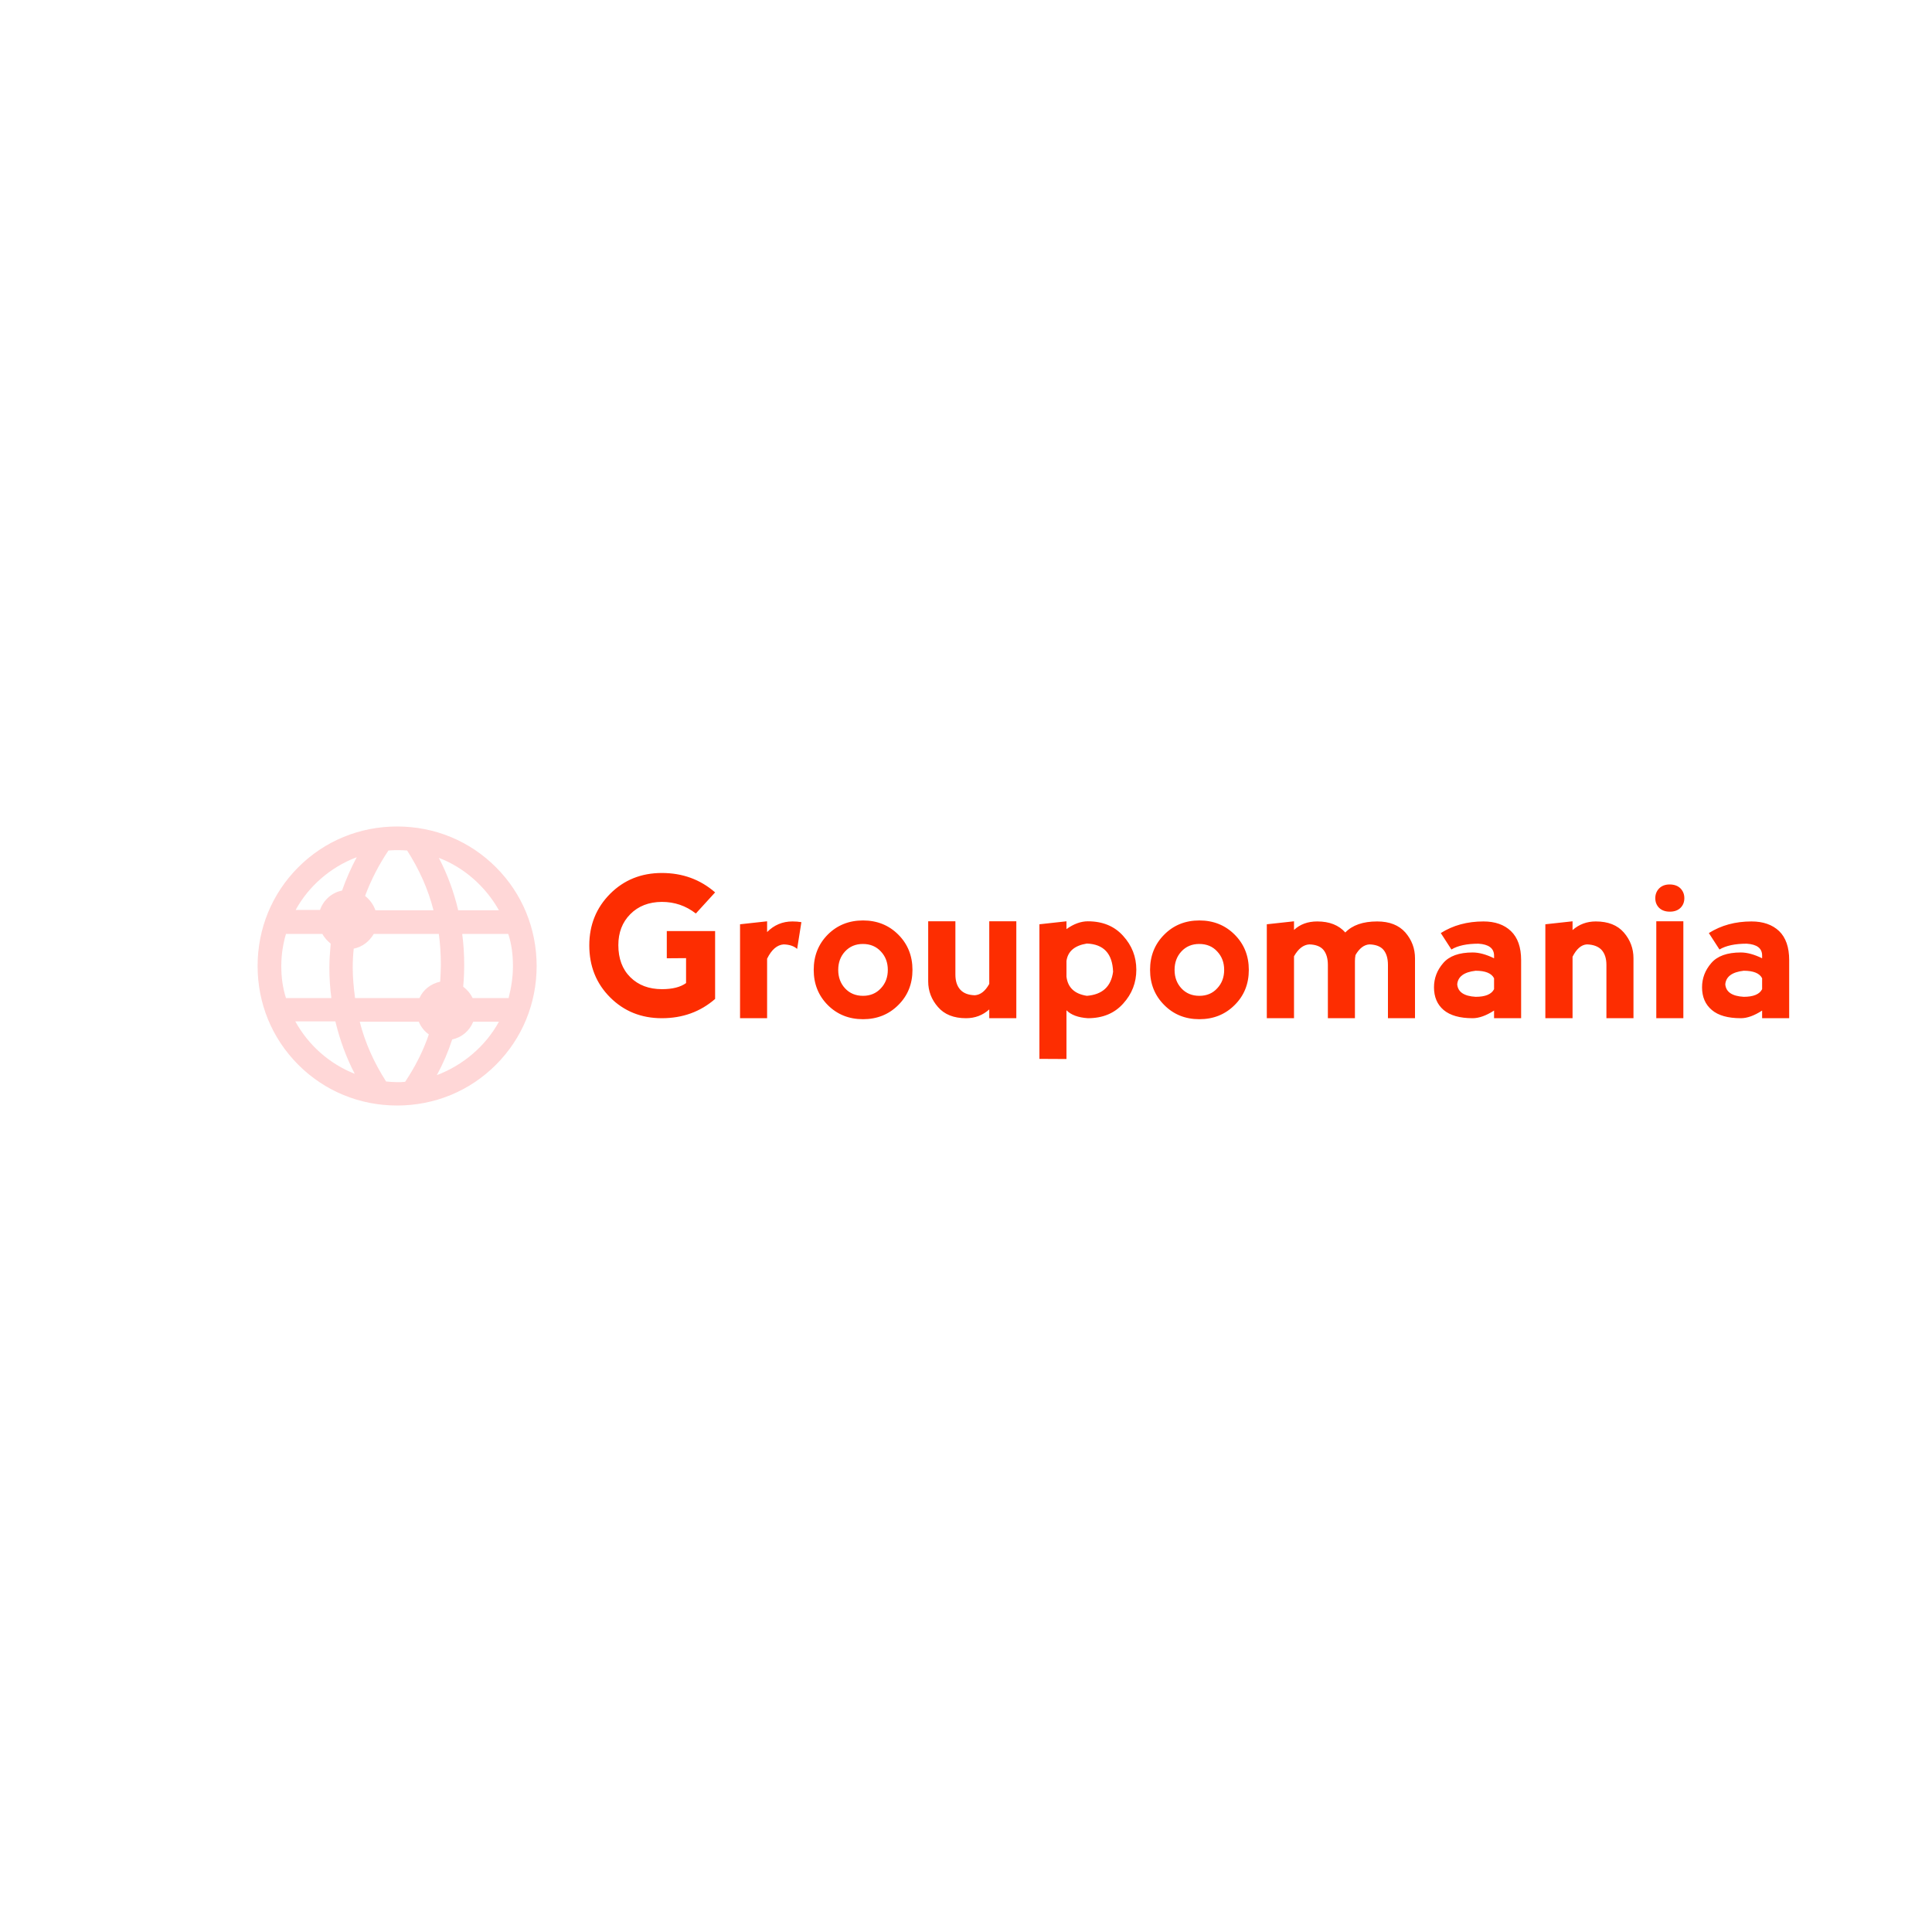
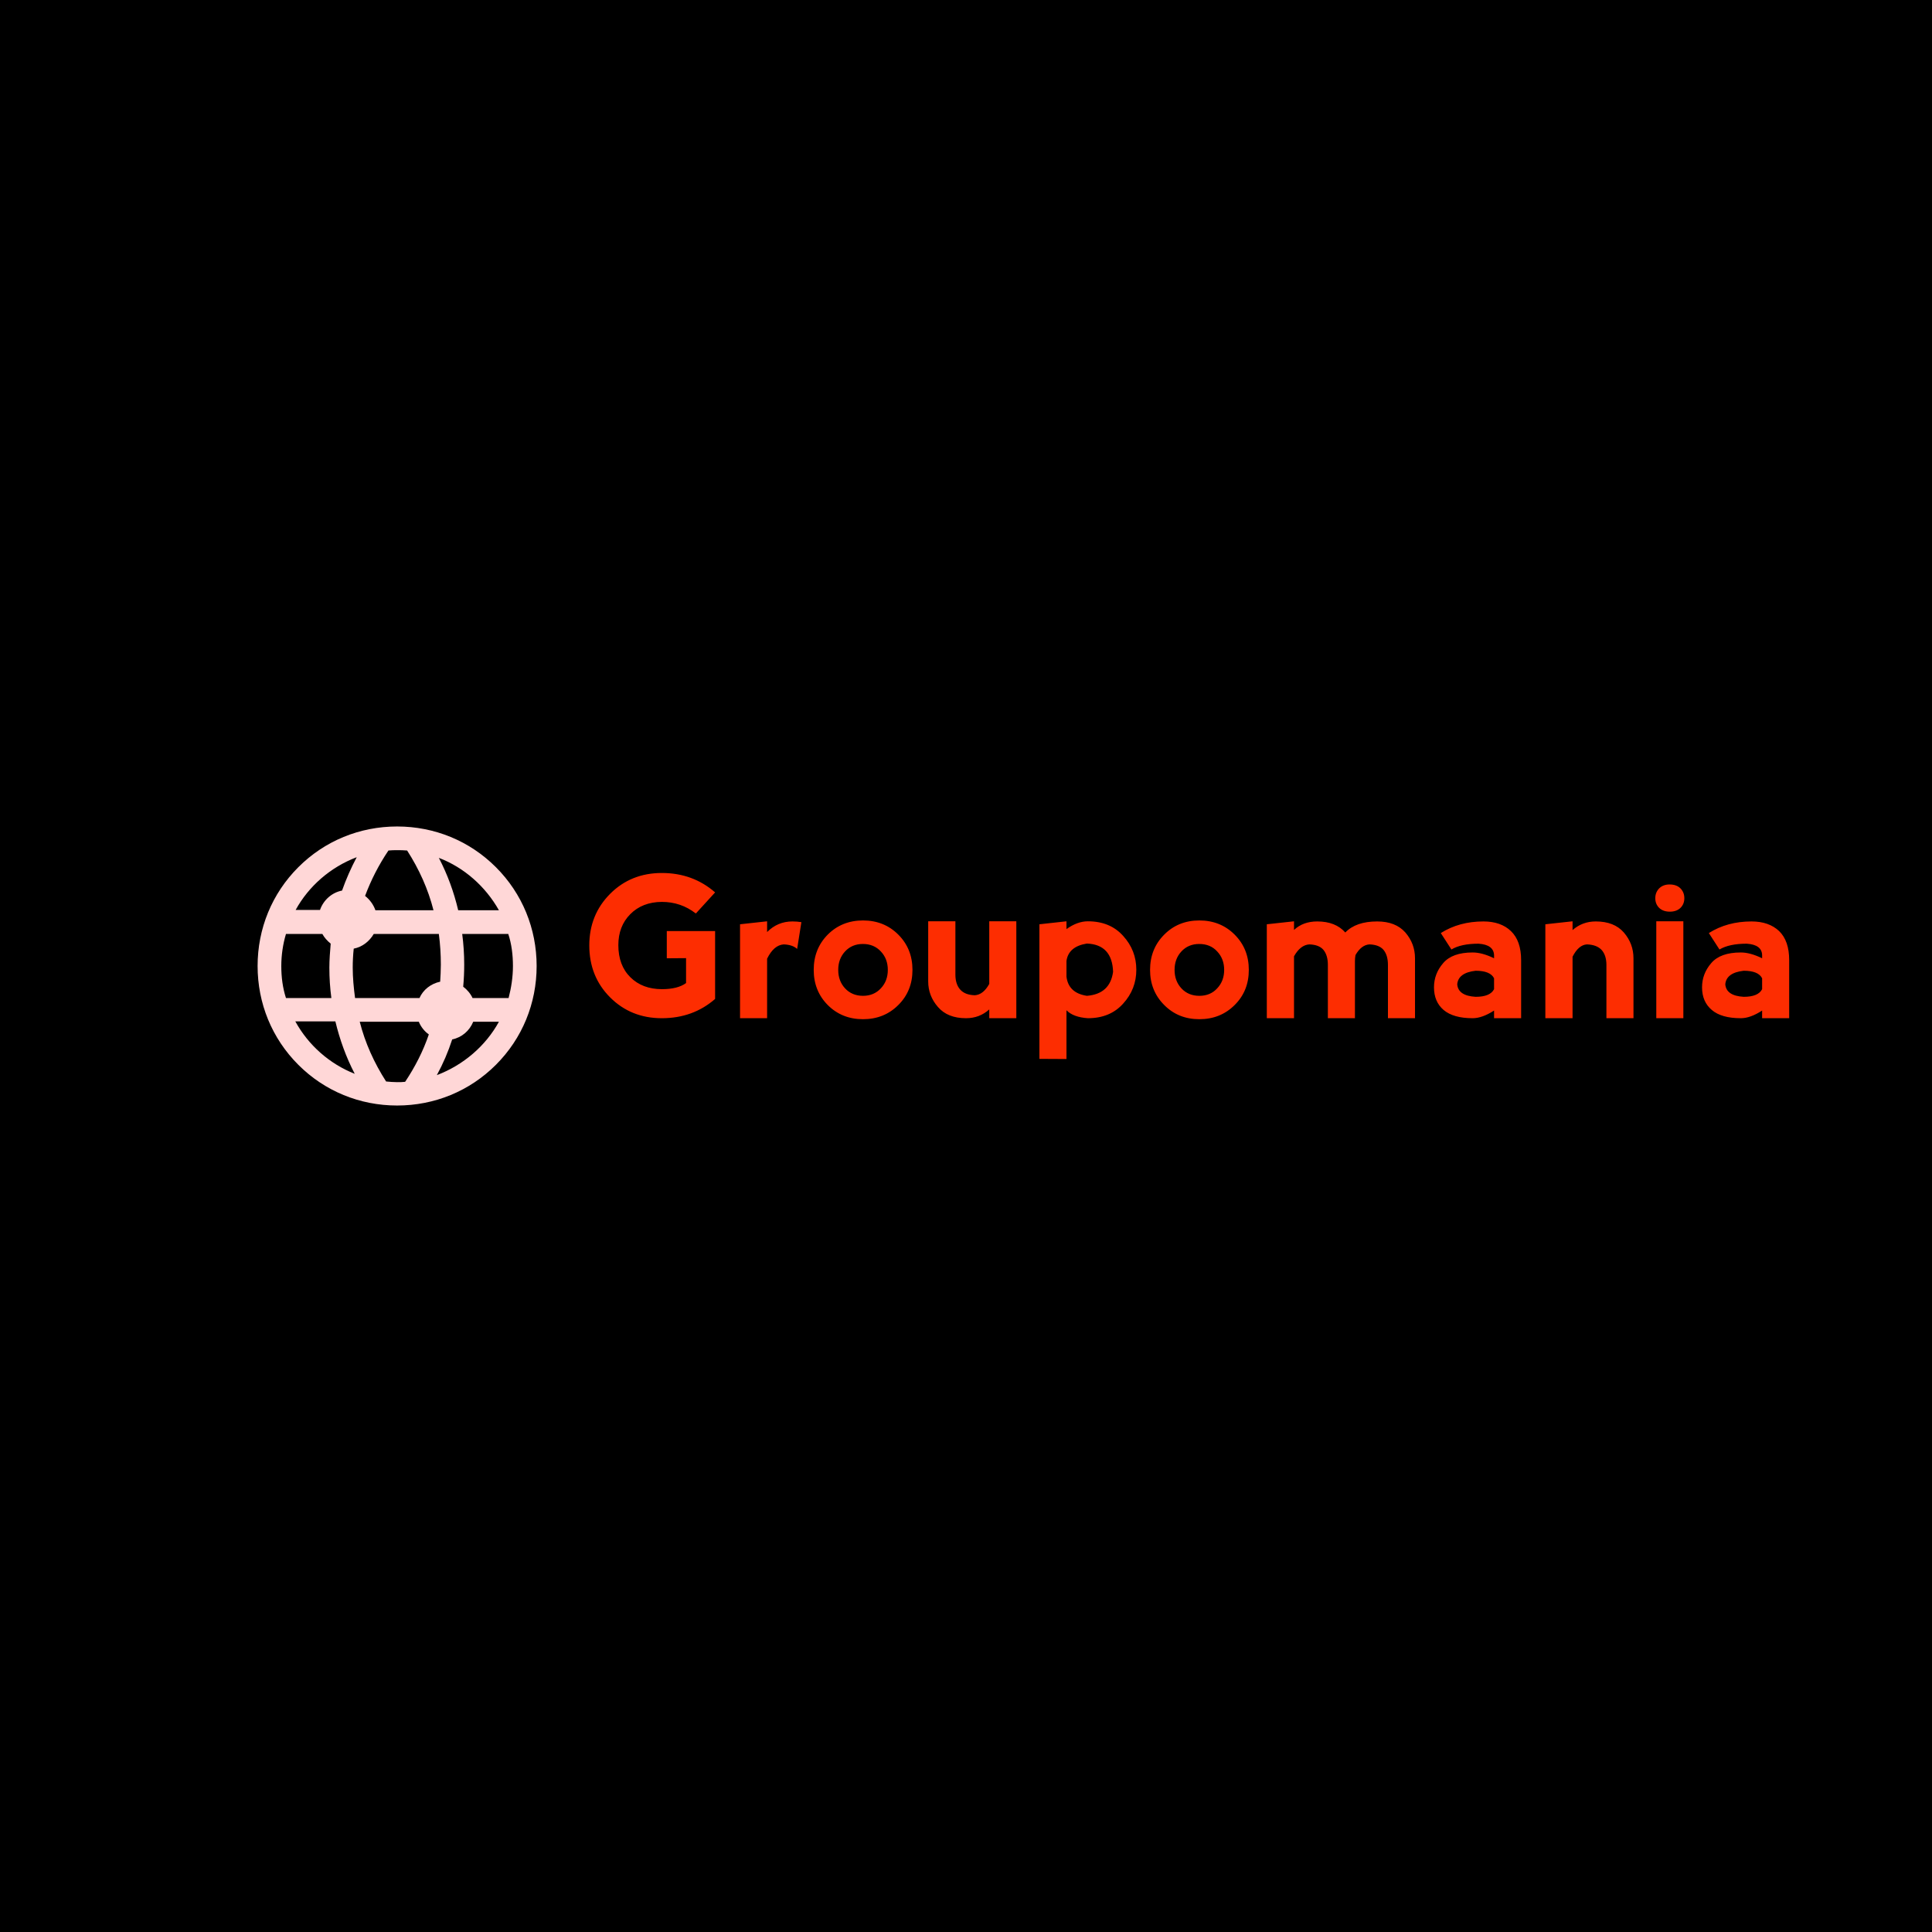
<svg xmlns="http://www.w3.org/2000/svg" data-v-1084b650="" viewBox="0 0 300 300">
-   <rect data-v-1084b650="" fill="#FFFFFF" x="0" y="0" width="300px" height="300px" class="logo-background-square" />
+   <rect data-v-1084b650="" fill="#FFD7D7FFF" x="0" y="0" width="300px" height="300px" class="logo-background-square" />
  <g data-v-1084b650="" id="b5a93e15-ef7c-9d7a-680b-cdb17474f15f" fill="#FD2D01" transform="matrix(2.2,0,0,2.2,90.86749,130.233)">
    <path d="M5.41 12.67L5.41 12.67Q3.23 12.67 1.76 11.20L1.76 11.20L1.76 11.20Q0.29 9.73 0.29 7.53L0.29 7.53L0.29 7.53Q0.29 5.37 1.76 3.89L1.76 3.89L1.76 3.89Q3.23 2.42 5.41 2.42L5.41 2.42L5.41 2.42Q7.60 2.42 9.17 3.79L9.17 3.79L7.81 5.28L7.81 5.28Q6.76 4.46 5.41 4.46L5.41 4.46L5.41 4.46Q4.03 4.47 3.18 5.33L3.18 5.33L3.18 5.33Q2.34 6.18 2.34 7.51L2.34 7.51L2.34 7.51Q2.34 8.94 3.19 9.78L3.19 9.78L3.19 9.78Q4.04 10.62 5.42 10.62L5.42 10.62L5.42 10.62Q6.53 10.62 7.12 10.19L7.12 10.19L7.12 8.43L5.76 8.44L5.76 6.52L9.17 6.52L9.17 11.31L9.17 11.31Q7.61 12.67 5.41 12.67L5.41 12.67ZM12.84 5.83L12.84 6.59L12.84 6.59Q13.58 5.84 14.63 5.84L14.63 5.84L14.63 5.84Q14.96 5.84 15.26 5.89L15.26 5.89L14.96 7.78L14.96 7.78Q14.63 7.48 14.01 7.46L14.01 7.46L14.01 7.46Q13.31 7.51 12.84 8.47L12.84 8.47L12.84 12.67L10.93 12.67L10.93 6.04L12.84 5.83ZM19.61 12.74L19.61 12.74Q18.12 12.74 17.12 11.74L17.12 11.74L17.12 11.74Q16.13 10.74 16.13 9.26L16.13 9.26L16.13 9.26Q16.13 7.77 17.12 6.77L17.12 6.77L17.12 6.77Q18.12 5.77 19.61 5.77L19.61 5.77L19.61 5.77Q21.10 5.77 22.10 6.77L22.10 6.77L22.10 6.77Q23.10 7.77 23.10 9.26L23.10 9.26L23.10 9.26Q23.10 10.75 22.10 11.74L22.10 11.74L22.10 11.74Q21.10 12.74 19.61 12.74L19.61 12.74ZM19.61 11.09L19.61 11.09L19.61 11.09Q20.38 11.09 20.87 10.56L20.87 10.56L20.87 10.56Q21.36 10.04 21.36 9.26L21.36 9.26L21.36 9.26Q21.36 8.48 20.87 7.96L20.87 7.96L20.87 7.96Q20.38 7.43 19.60 7.43L19.60 7.43L19.60 7.43Q18.83 7.43 18.34 7.96L18.34 7.96L18.34 7.96Q17.86 8.48 17.86 9.26L17.86 9.26L17.86 9.26Q17.86 10.04 18.34 10.56L18.34 10.56L18.34 10.56Q18.83 11.09 19.61 11.09ZM28.52 10.25L28.52 10.25L28.52 5.83L30.43 5.83L30.43 12.67L28.52 12.67L28.52 12.05L28.52 12.05Q27.83 12.67 26.88 12.67L26.88 12.67L26.88 12.67Q25.58 12.67 24.90 11.88L24.90 11.88L24.90 11.88Q24.21 11.09 24.21 10.07L24.21 10.07L24.21 5.83L26.13 5.83L26.13 9.59L26.13 9.59Q26.13 10.27 26.47 10.65L26.47 10.65L26.47 10.65Q26.81 11.03 27.50 11.05L27.50 11.05L27.50 11.05Q28.10 11.01 28.52 10.25ZM33.97 15.55L32.06 15.54L32.06 6.04L33.97 5.83L33.97 6.38L33.97 6.38Q34.74 5.83 35.48 5.83L35.48 5.83L35.48 5.83Q37.05 5.83 37.97 6.86L37.97 6.86L37.97 6.86Q38.90 7.88 38.90 9.25L38.90 9.25L38.90 9.25Q38.90 10.62 37.97 11.64L37.97 11.64L37.97 11.64Q37.05 12.67 35.48 12.67L35.48 12.67L35.48 12.67Q34.45 12.60 33.97 12.11L33.97 12.11L33.97 15.55ZM33.97 8.63L33.97 8.63L33.97 9.74L33.97 9.74Q34.11 10.89 35.41 11.09L35.41 11.09L35.41 11.09Q37.05 10.96 37.26 9.39L37.26 9.39L37.26 9.39Q37.19 7.47 35.41 7.40L35.41 7.40L35.41 7.40Q34.11 7.61 33.97 8.63ZM43.35 12.74L43.35 12.74Q41.86 12.74 40.87 11.74L40.87 11.74L40.87 11.74Q39.87 10.74 39.87 9.26L39.87 9.26L39.87 9.26Q39.87 7.77 40.87 6.77L40.87 6.77L40.87 6.77Q41.86 5.77 43.35 5.77L43.35 5.77L43.35 5.77Q44.84 5.77 45.84 6.77L45.84 6.77L45.84 6.77Q46.84 7.77 46.84 9.26L46.84 9.26L46.84 9.26Q46.84 10.75 45.84 11.74L45.84 11.74L45.84 11.74Q44.84 12.74 43.35 12.74L43.35 12.74ZM43.35 11.09L43.35 11.09L43.35 11.09Q44.13 11.09 44.61 10.56L44.61 10.56L44.61 10.56Q45.10 10.04 45.10 9.26L45.10 9.26L45.10 9.26Q45.10 8.48 44.61 7.96L44.61 7.96L44.61 7.96Q44.13 7.43 43.34 7.43L43.34 7.43L43.34 7.43Q42.57 7.43 42.08 7.96L42.08 7.96L42.08 7.96Q41.60 8.48 41.60 9.26L41.60 9.26L41.60 9.26Q41.60 10.04 42.08 10.56L42.08 10.56L42.08 10.56Q42.57 11.09 43.35 11.09ZM50.03 8.30L50.03 8.30L50.03 12.67L48.11 12.67L48.11 6.04L50.03 5.83L50.03 6.44L50.03 6.44Q50.67 5.84 51.67 5.84L51.67 5.84L51.67 5.84Q52.96 5.84 53.65 6.62L53.65 6.62L53.65 6.62Q54.40 5.84 55.90 5.84L55.90 5.84L55.90 5.84Q57.20 5.84 57.89 6.62L57.89 6.62L57.89 6.62Q58.57 7.41 58.57 8.44L58.57 8.44L58.57 12.67L56.66 12.67L56.66 8.91L56.66 8.91Q56.66 8.23 56.35 7.85L56.35 7.85L56.35 7.85Q56.04 7.48 55.35 7.46L55.35 7.46L55.35 7.46Q54.78 7.50 54.37 8.21L54.37 8.21L54.37 8.21Q54.33 8.42 54.33 8.64L54.33 8.64L54.33 12.67L52.42 12.67L52.42 8.91L52.42 8.91Q52.42 8.23 52.11 7.85L52.11 7.85L52.11 7.85Q51.80 7.48 51.11 7.46L51.11 7.46L51.11 7.46Q50.48 7.50 50.03 8.30ZM61.14 7.82L60.39 6.66L60.39 6.66Q61.69 5.84 63.40 5.84L63.40 5.84L63.40 5.84Q64.63 5.84 65.34 6.52L65.34 6.52L65.34 6.52Q66.06 7.21 66.06 8.57L66.06 8.57L66.06 12.67L64.15 12.67L64.15 12.13L64.15 12.13Q63.31 12.67 62.64 12.67L62.64 12.67L62.64 12.67Q61.28 12.67 60.59 12.09L60.59 12.09L60.59 12.09Q59.91 11.51 59.91 10.49L59.91 10.49L59.91 10.49Q59.91 9.53 60.56 8.78L60.56 8.78L60.56 8.78Q61.20 8.03 62.64 8.03L62.64 8.03L62.64 8.03Q63.31 8.03 64.15 8.44L64.15 8.44L64.15 8.23L64.15 8.23Q64.13 7.48 63.05 7.41L63.05 7.41L63.05 7.41Q61.82 7.41 61.14 7.82L61.14 7.82ZM64.15 10.62L64.15 10.62L64.15 9.85L64.15 9.85Q63.88 9.32 62.85 9.32L62.85 9.32L62.85 9.32Q61.62 9.46 61.55 10.28L61.55 10.28L61.55 10.28Q61.62 11.09 62.85 11.16L62.85 11.16L62.85 11.16Q63.88 11.16 64.15 10.62ZM69.69 8.33L69.69 8.33L69.69 12.67L67.77 12.67L67.77 6.04L69.69 5.83L69.69 6.45L69.69 6.45Q70.38 5.84 71.33 5.84L71.33 5.84L71.33 5.84Q72.63 5.84 73.31 6.62L73.31 6.62L73.31 6.62Q73.99 7.41 73.99 8.44L73.99 8.44L73.99 12.67L72.08 12.67L72.08 8.91L72.08 8.91Q72.08 8.23 71.74 7.85L71.74 7.85L71.74 7.85Q71.39 7.48 70.70 7.46L70.70 7.46L70.70 7.46Q70.11 7.50 69.69 8.33ZM77.51 12.67L75.60 12.67L75.60 5.83L77.51 5.83L77.51 12.67ZM75.53 4.20L75.53 4.20L75.53 4.20Q75.53 4.61 75.80 4.88L75.80 4.88L75.80 4.88Q76.08 5.15 76.56 5.15L76.56 5.15L76.56 5.15Q77.03 5.15 77.31 4.88L77.31 4.88L77.31 4.88Q77.58 4.61 77.58 4.20L77.58 4.20L77.58 4.20Q77.58 3.79 77.31 3.51L77.31 3.51L77.31 3.51Q77.03 3.23 76.54 3.23L76.54 3.23L76.54 3.23Q76.08 3.23 75.80 3.51L75.80 3.51L75.80 3.51Q75.53 3.79 75.53 4.20ZM80.06 7.82L79.31 6.66L79.31 6.66Q80.61 5.84 82.32 5.84L82.32 5.84L82.32 5.84Q83.55 5.84 84.27 6.52L84.27 6.52L84.27 6.52Q84.98 7.21 84.98 8.57L84.98 8.57L84.98 12.67L83.07 12.67L83.07 12.13L83.07 12.13Q82.24 12.67 81.57 12.67L81.57 12.67L81.57 12.67Q80.20 12.67 79.52 12.09L79.52 12.09L79.52 12.09Q78.83 11.51 78.83 10.49L78.83 10.49L78.83 10.49Q78.83 9.53 79.48 8.78L79.48 8.78L79.48 8.78Q80.12 8.03 81.57 8.03L81.57 8.03L81.57 8.03Q82.23 8.03 83.07 8.44L83.07 8.44L83.07 8.23L83.07 8.23Q83.06 7.48 81.98 7.41L81.98 7.41L81.98 7.41Q80.75 7.41 80.06 7.82L80.06 7.82ZM83.07 10.62L83.07 10.62L83.07 9.85L83.07 9.85Q82.80 9.32 81.77 9.32L81.77 9.32L81.77 9.32Q80.54 9.46 80.47 10.28L80.47 10.28L80.47 10.28Q80.54 11.09 81.77 11.16L81.77 11.16L81.77 11.16Q82.80 11.16 83.07 10.62Z" />
  </g>
  <g data-v-1084b650="" id="9269873b-566f-aa23-fe77-697bbc54db67" stroke="none" fill="#FFD7D7" transform="matrix(0.1727631,0,0,0.1727631,35.75002,124.0855)">
    <svg viewBox="-205 207 100 100">
      <switch>
        <g>
          <path d="M-155 298.8c11.2 0 21.7-4.3 29.6-12.2 7.9-7.9 12.2-18.4 12.2-29.6 0-11.2-4.3-21.7-12.2-29.6-7.9-7.9-18.4-12.2-29.6-12.2s-21.7 4.3-29.6 12.2c-7.9 7.9-12.2 18.4-12.2 29.6 0 11.2 4.3 21.7 12.2 29.6 7.9 7.9 18.4 12.2 29.6 12.2zm2.4-7.1c-.8.1-1.6.1-2.4.1-1.1 0-2.2-.1-3.3-.2-3.6-5.6-6.3-11.6-7.9-17.9h17.7c.6 1.5 1.7 2.9 3 3.8-1.7 5-4.1 9.7-7.1 14.2zm9.5-2c1.9-3.5 3.4-7 4.6-10.7 2.9-.6 5.2-2.6 6.3-5.3h7.7c-4 7.3-10.7 13-18.6 16zm22.8-32.7c0 3.3-.5 6.5-1.3 9.6h-10.8c-.6-1.3-1.6-2.5-2.8-3.4.2-2.2.3-4.4.3-6.6 0-3.1-.2-6.2-.6-9.2h13.8c1 3 1.4 6.3 1.4 9.6zm-4.2-16.7h-12.2c-1.3-5.5-3.2-10.7-5.8-15.7 7.6 2.9 14 8.6 18 15.7zm-17.4 16.3c0 1.7-.1 3.4-.2 5.1-2.8.6-5.1 2.4-6.2 4.9h-19.3c-.4-3-.7-6.1-.7-9.1 0-1.9.1-3.8.3-5.7 2.6-.5 4.7-2.2 6-4.4h19.5c.4 3 .6 6.1.6 9.2zm-15.7-34.2c.9-.1 1.8-.1 2.6-.1 1 0 2 0 3 .1 3.6 5.6 6.3 11.6 7.9 17.9h-17.4c-.6-1.7-1.7-3.2-3.1-4.3 1.8-4.8 4.1-9.3 7-13.6zm-9.5 2c-1.7 3.2-3.2 6.6-4.4 10-3.1.6-5.6 2.9-6.6 5.8h-7.3c3.9-7.1 10.4-12.8 18.3-15.8zm-22.6 32.6c0-3.3.5-6.6 1.4-9.6h10.9c.6 1.1 1.5 2.1 2.5 2.9-.2 2.4-.4 4.8-.4 7.2 0 3.1.2 6.1.6 9.1h-13.6c-1-3.1-1.4-6.3-1.4-9.6zm16.2 16.6c1.3 5.4 3.2 10.7 5.8 15.7-7.6-3-13.9-8.6-17.8-15.7h12z" />
        </g>
      </switch>
    </svg>
  </g>
</svg>
